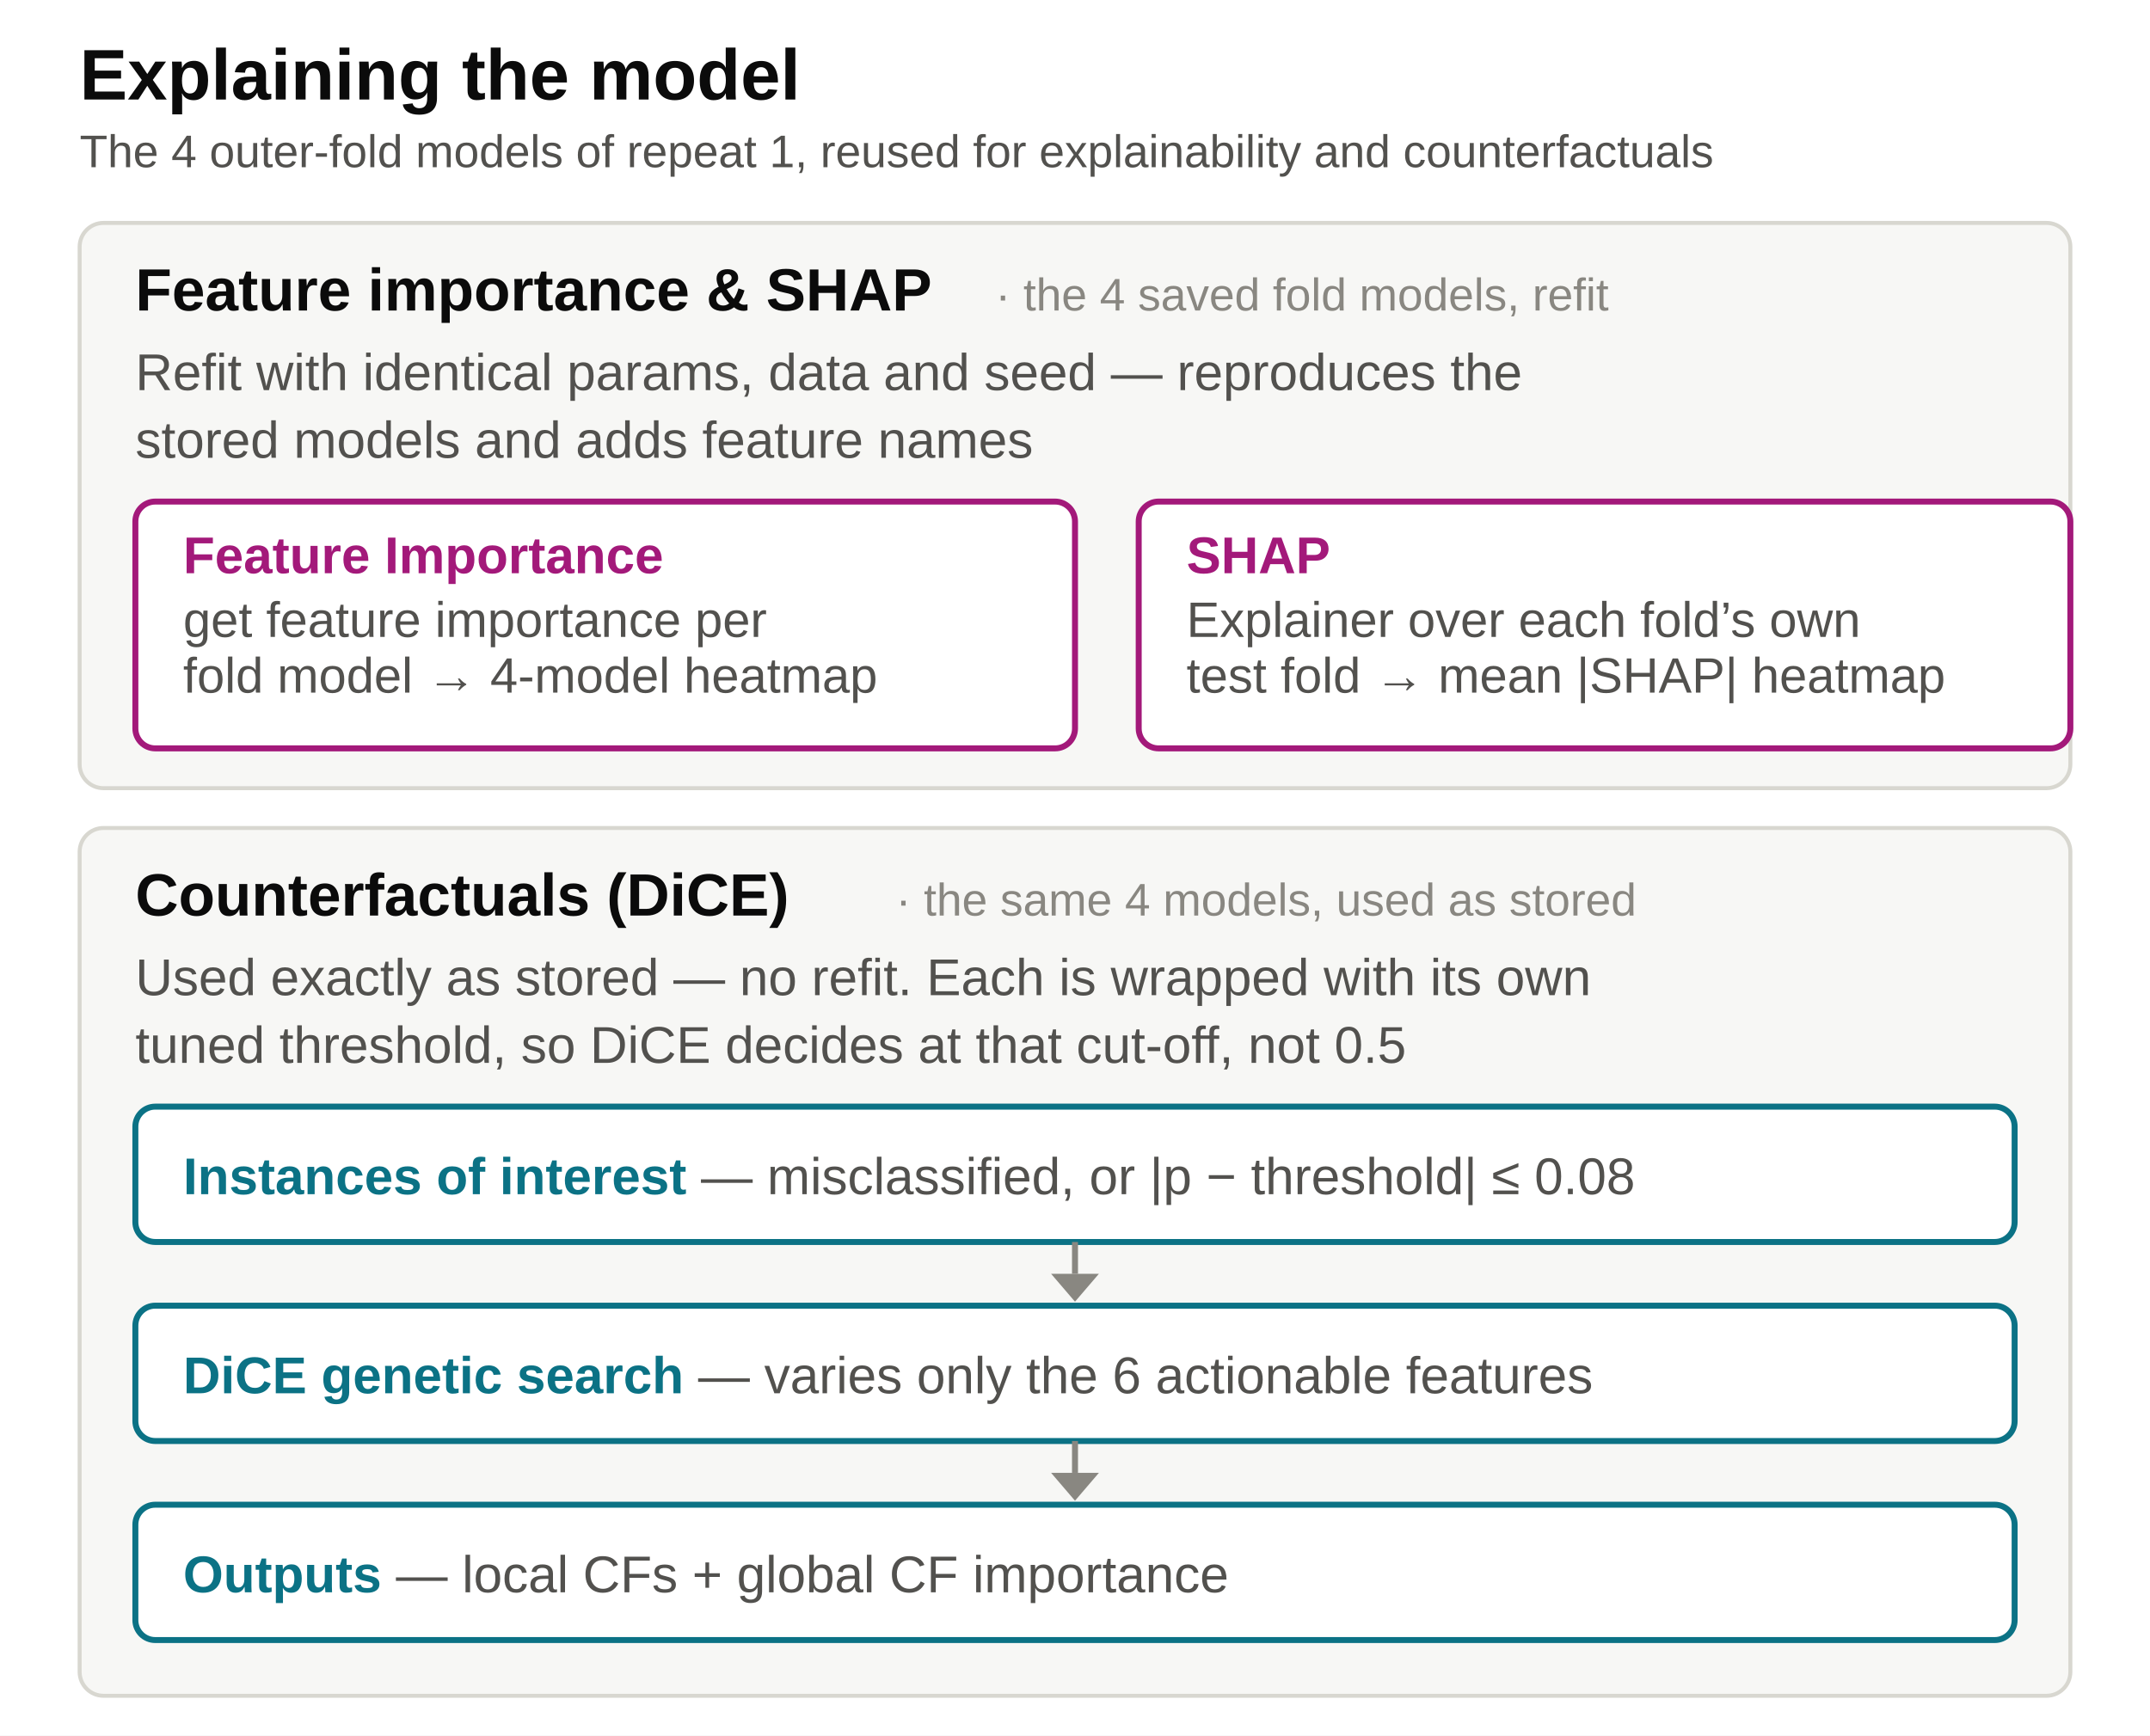
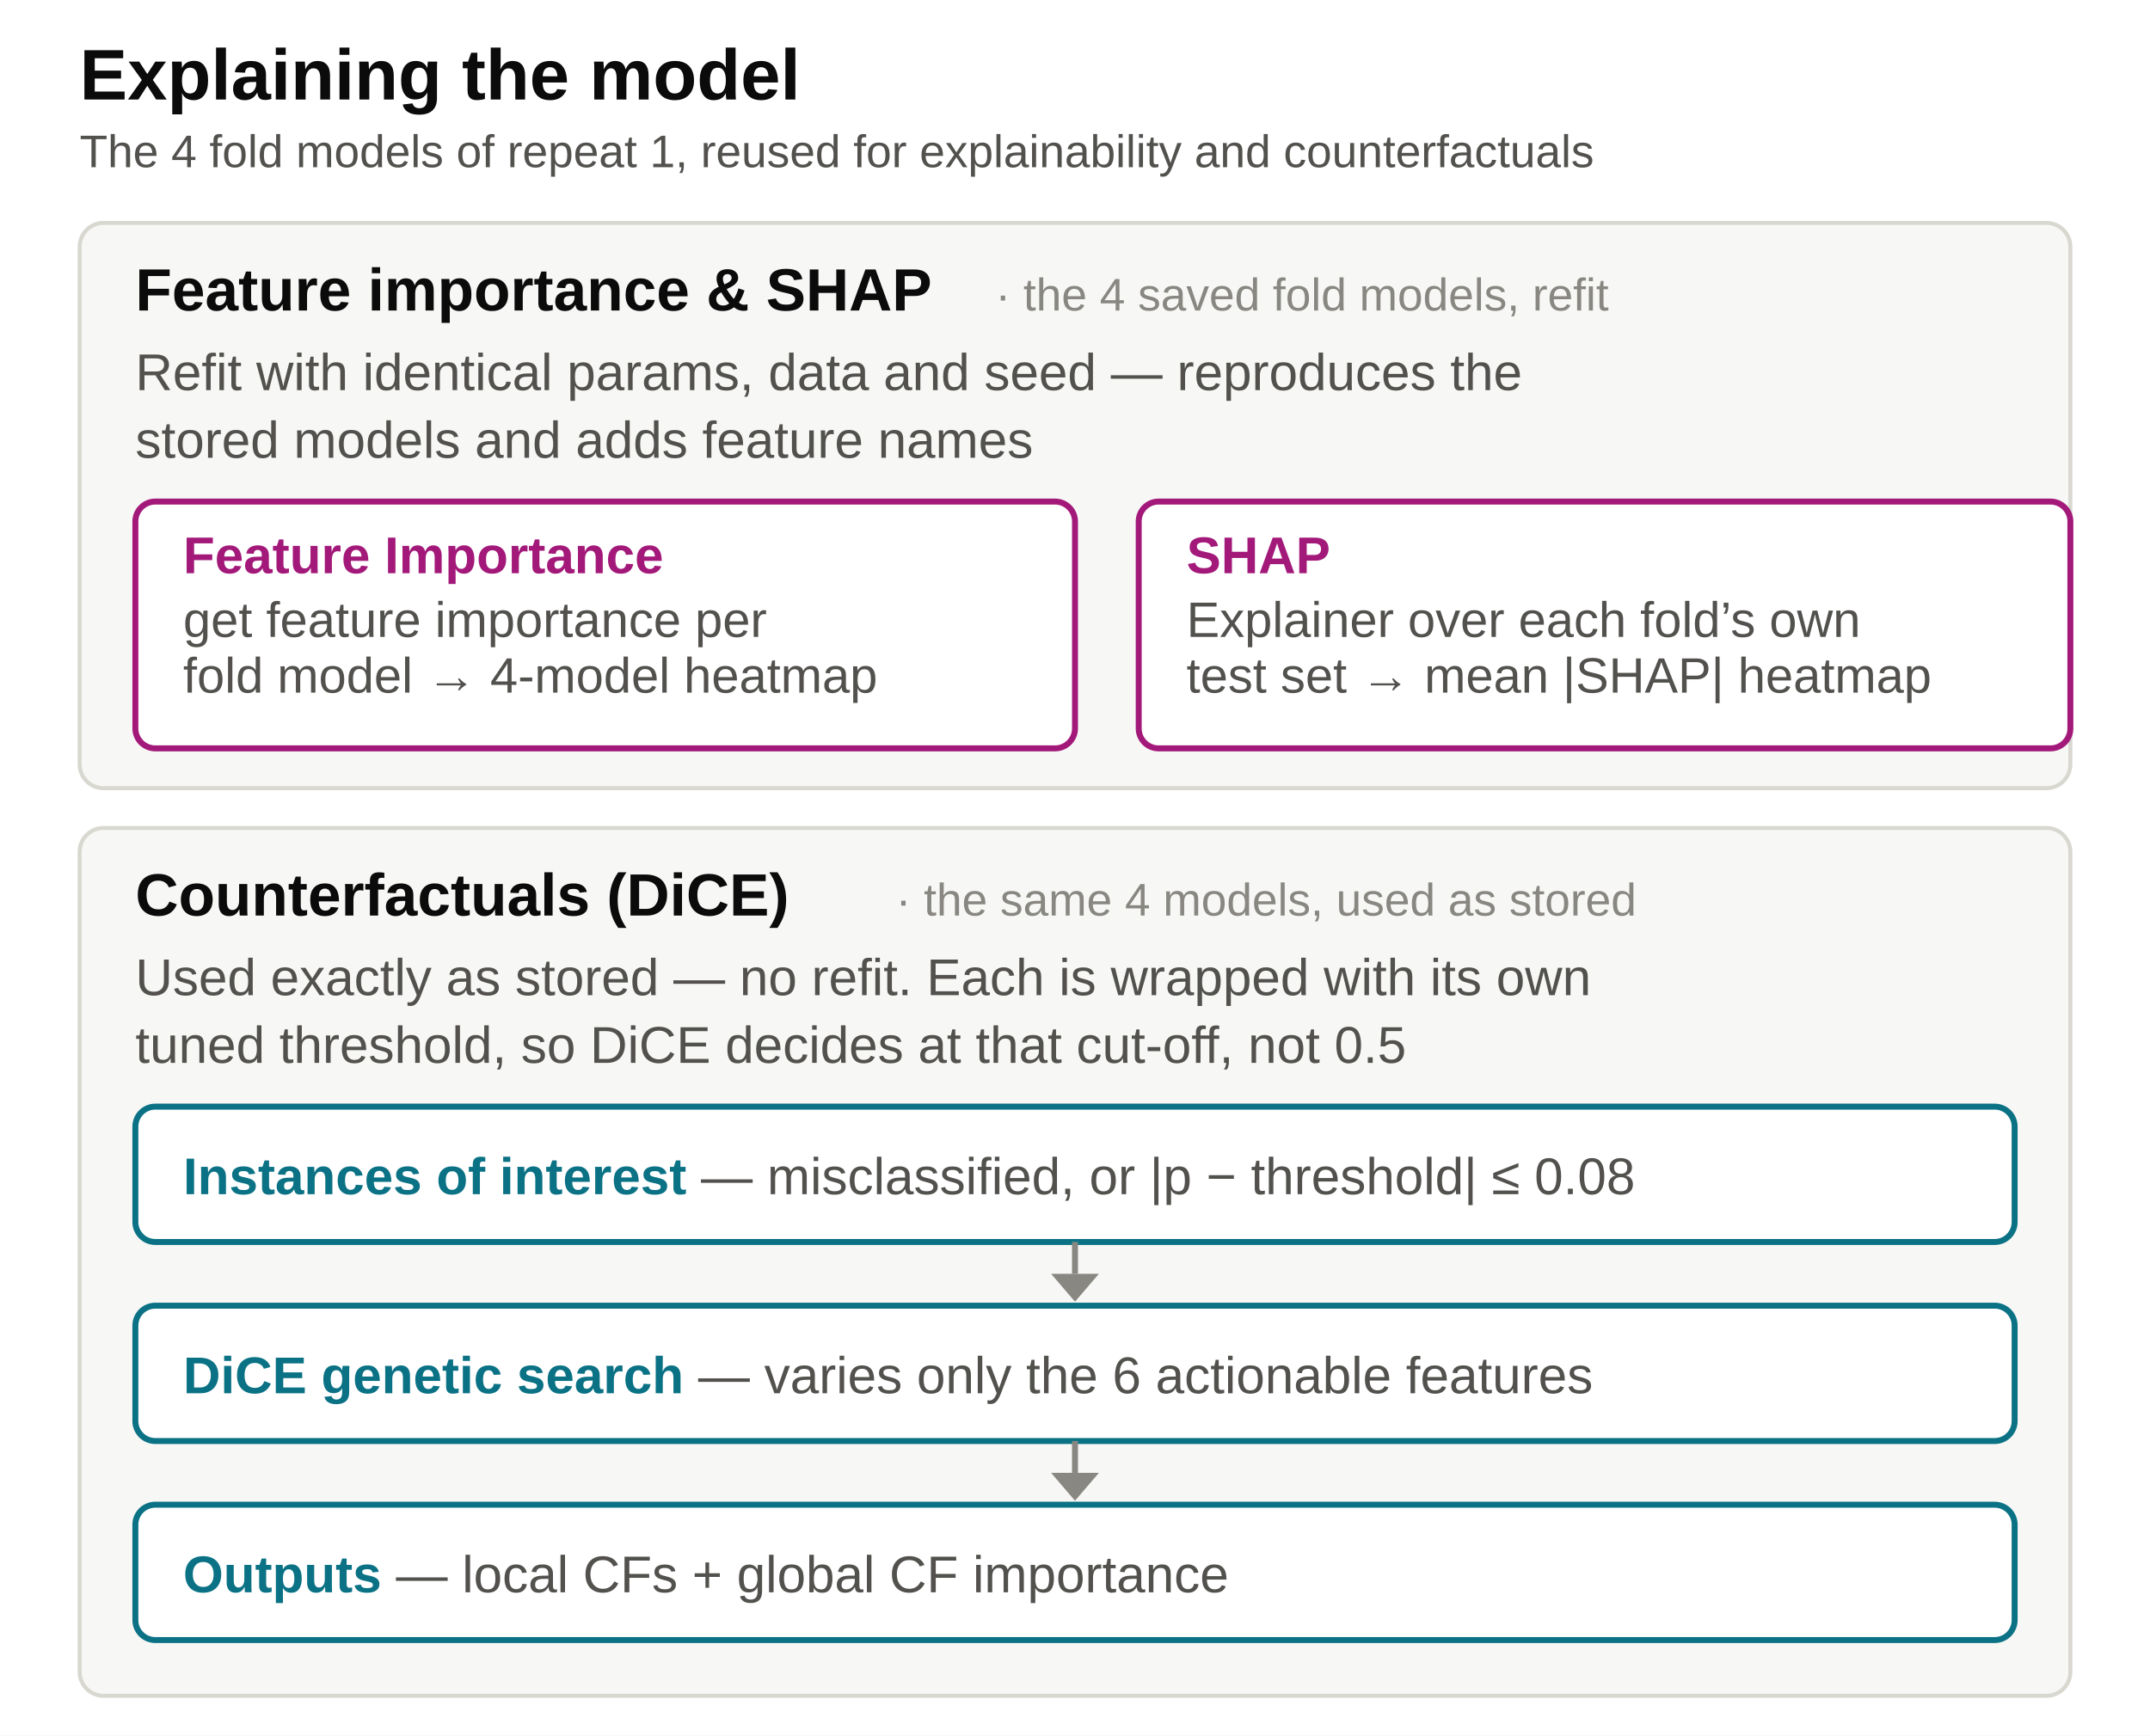
<svg xmlns="http://www.w3.org/2000/svg" width="540" height="436" viewBox="0 0 540 436">
  <rect x="0" y="0" width="540" height="436" fill="#ffffff" />
  <text x="20" y="25" font-family="Arial" font-size="18" font-weight="bold" fill="#0b0b0b">Explaining the model</text>
-   <text x="20" y="42" font-family="Arial" font-size="11.5" fill="#52514e">The 4 outer-fold models of repeat 1, reused for explainability and counterfactuals</text>
+   <text x="20" y="42" font-family="Arial" font-size="11.5" fill="#52514e">The 4 fold models of repeat 1, reused for explainability and counterfactuals</text>
  <rect x="20" y="56" width="500" height="142" rx="6" fill="#f7f7f5" stroke="#d8d7d0" stroke-width="1" />
  <text x="34" y="78" font-family="Arial" font-size="15" font-weight="bold" fill="#0b0b0b">Feature importance &amp; SHAP</text>
  <text x="250" y="78" font-family="Arial" font-size="11.5" fill="#898781">· the 4 saved fold models, refit</text>
  <text x="34" y="98" font-family="Arial" font-size="13" fill="#52514e">Refit with identical params, data and seed — reproduces the</text>
  <text x="34" y="115" font-family="Arial" font-size="13" fill="#52514e">stored models and adds feature names</text>
  <rect x="34" y="126" width="236" height="62" rx="5" fill="#ffffff" stroke="#a3197a" stroke-width="1.5" />
  <text x="46" y="144" font-family="Arial" font-size="13" font-weight="bold" fill="#a3197a">Feature Importance</text>
  <text x="46" y="160" font-family="Arial" font-size="12.5" fill="#52514e">get feature importance per</text>
  <text x="46" y="174" font-family="Arial" font-size="12.5" fill="#52514e">fold model → 4-model heatmap</text>
  <rect x="286" y="126" width="234" height="62" rx="5" fill="#ffffff" stroke="#a3197a" stroke-width="1.5" />
  <text x="298" y="144" font-family="Arial" font-size="13" font-weight="bold" fill="#a3197a">SHAP</text>
  <text x="298" y="160" font-family="Arial" font-size="12.5" fill="#52514e">Explainer over each fold’s own</text>
-   <text x="298" y="174" font-family="Arial" font-size="12.5" fill="#52514e">test fold → mean |SHAP| heatmap</text>
+   <text x="298" y="174" font-family="Arial" font-size="12.5" fill="#52514e">test set → mean |SHAP| heatmap</text>
  <rect x="20" y="208" width="500" height="218" rx="6" fill="#f7f7f5" stroke="#d8d7d0" stroke-width="1" />
  <text x="34" y="230" font-family="Arial" font-size="15" font-weight="bold" fill="#0b0b0b">Counterfactuals (DiCE)</text>
  <text x="225" y="230" font-family="Arial" font-size="11.5" fill="#898781">· the same 4 models, used as stored</text>
  <text x="34" y="250" font-family="Arial" font-size="13" fill="#52514e">Used exactly as stored — no refit. Each is wrapped with its own</text>
  <text x="34" y="267" font-family="Arial" font-size="13" fill="#52514e">tuned threshold, so DiCE decides at that cut-off, not 0.5</text>
  <rect x="34" y="278" width="472" height="34" rx="5" fill="#ffffff" stroke="#0b7285" stroke-width="1.5" />
  <text x="46" y="300" font-family="Arial" font-size="13" fill="#52514e">
    <tspan font-weight="bold" fill="#0b7285">Instances of interest</tspan> — misclassified, or |p − threshold| ≤ 0.08</text>
  <line x1="270" y1="312" x2="270" y2="320" stroke="#898781" stroke-width="1.5" />
  <polygon points="264,320 276,320 270,327" fill="#898781" />
  <rect x="34" y="328" width="472" height="34" rx="5" fill="#ffffff" stroke="#0b7285" stroke-width="1.5" />
  <text x="46" y="350" font-family="Arial" font-size="13" fill="#52514e">
    <tspan font-weight="bold" fill="#0b7285">DiCE genetic search</tspan> — varies only the 6 actionable features</text>
  <line x1="270" y1="362" x2="270" y2="370" stroke="#898781" stroke-width="1.5" />
  <polygon points="264,370 276,370 270,377" fill="#898781" />
  <rect x="34" y="378" width="472" height="34" rx="5" fill="#ffffff" stroke="#0b7285" stroke-width="1.5" />
  <text x="46" y="400" font-family="Arial" font-size="13" fill="#52514e">
    <tspan font-weight="bold" fill="#0b7285">Outputs</tspan> — local CFs + global CF importance</text>
</svg>
